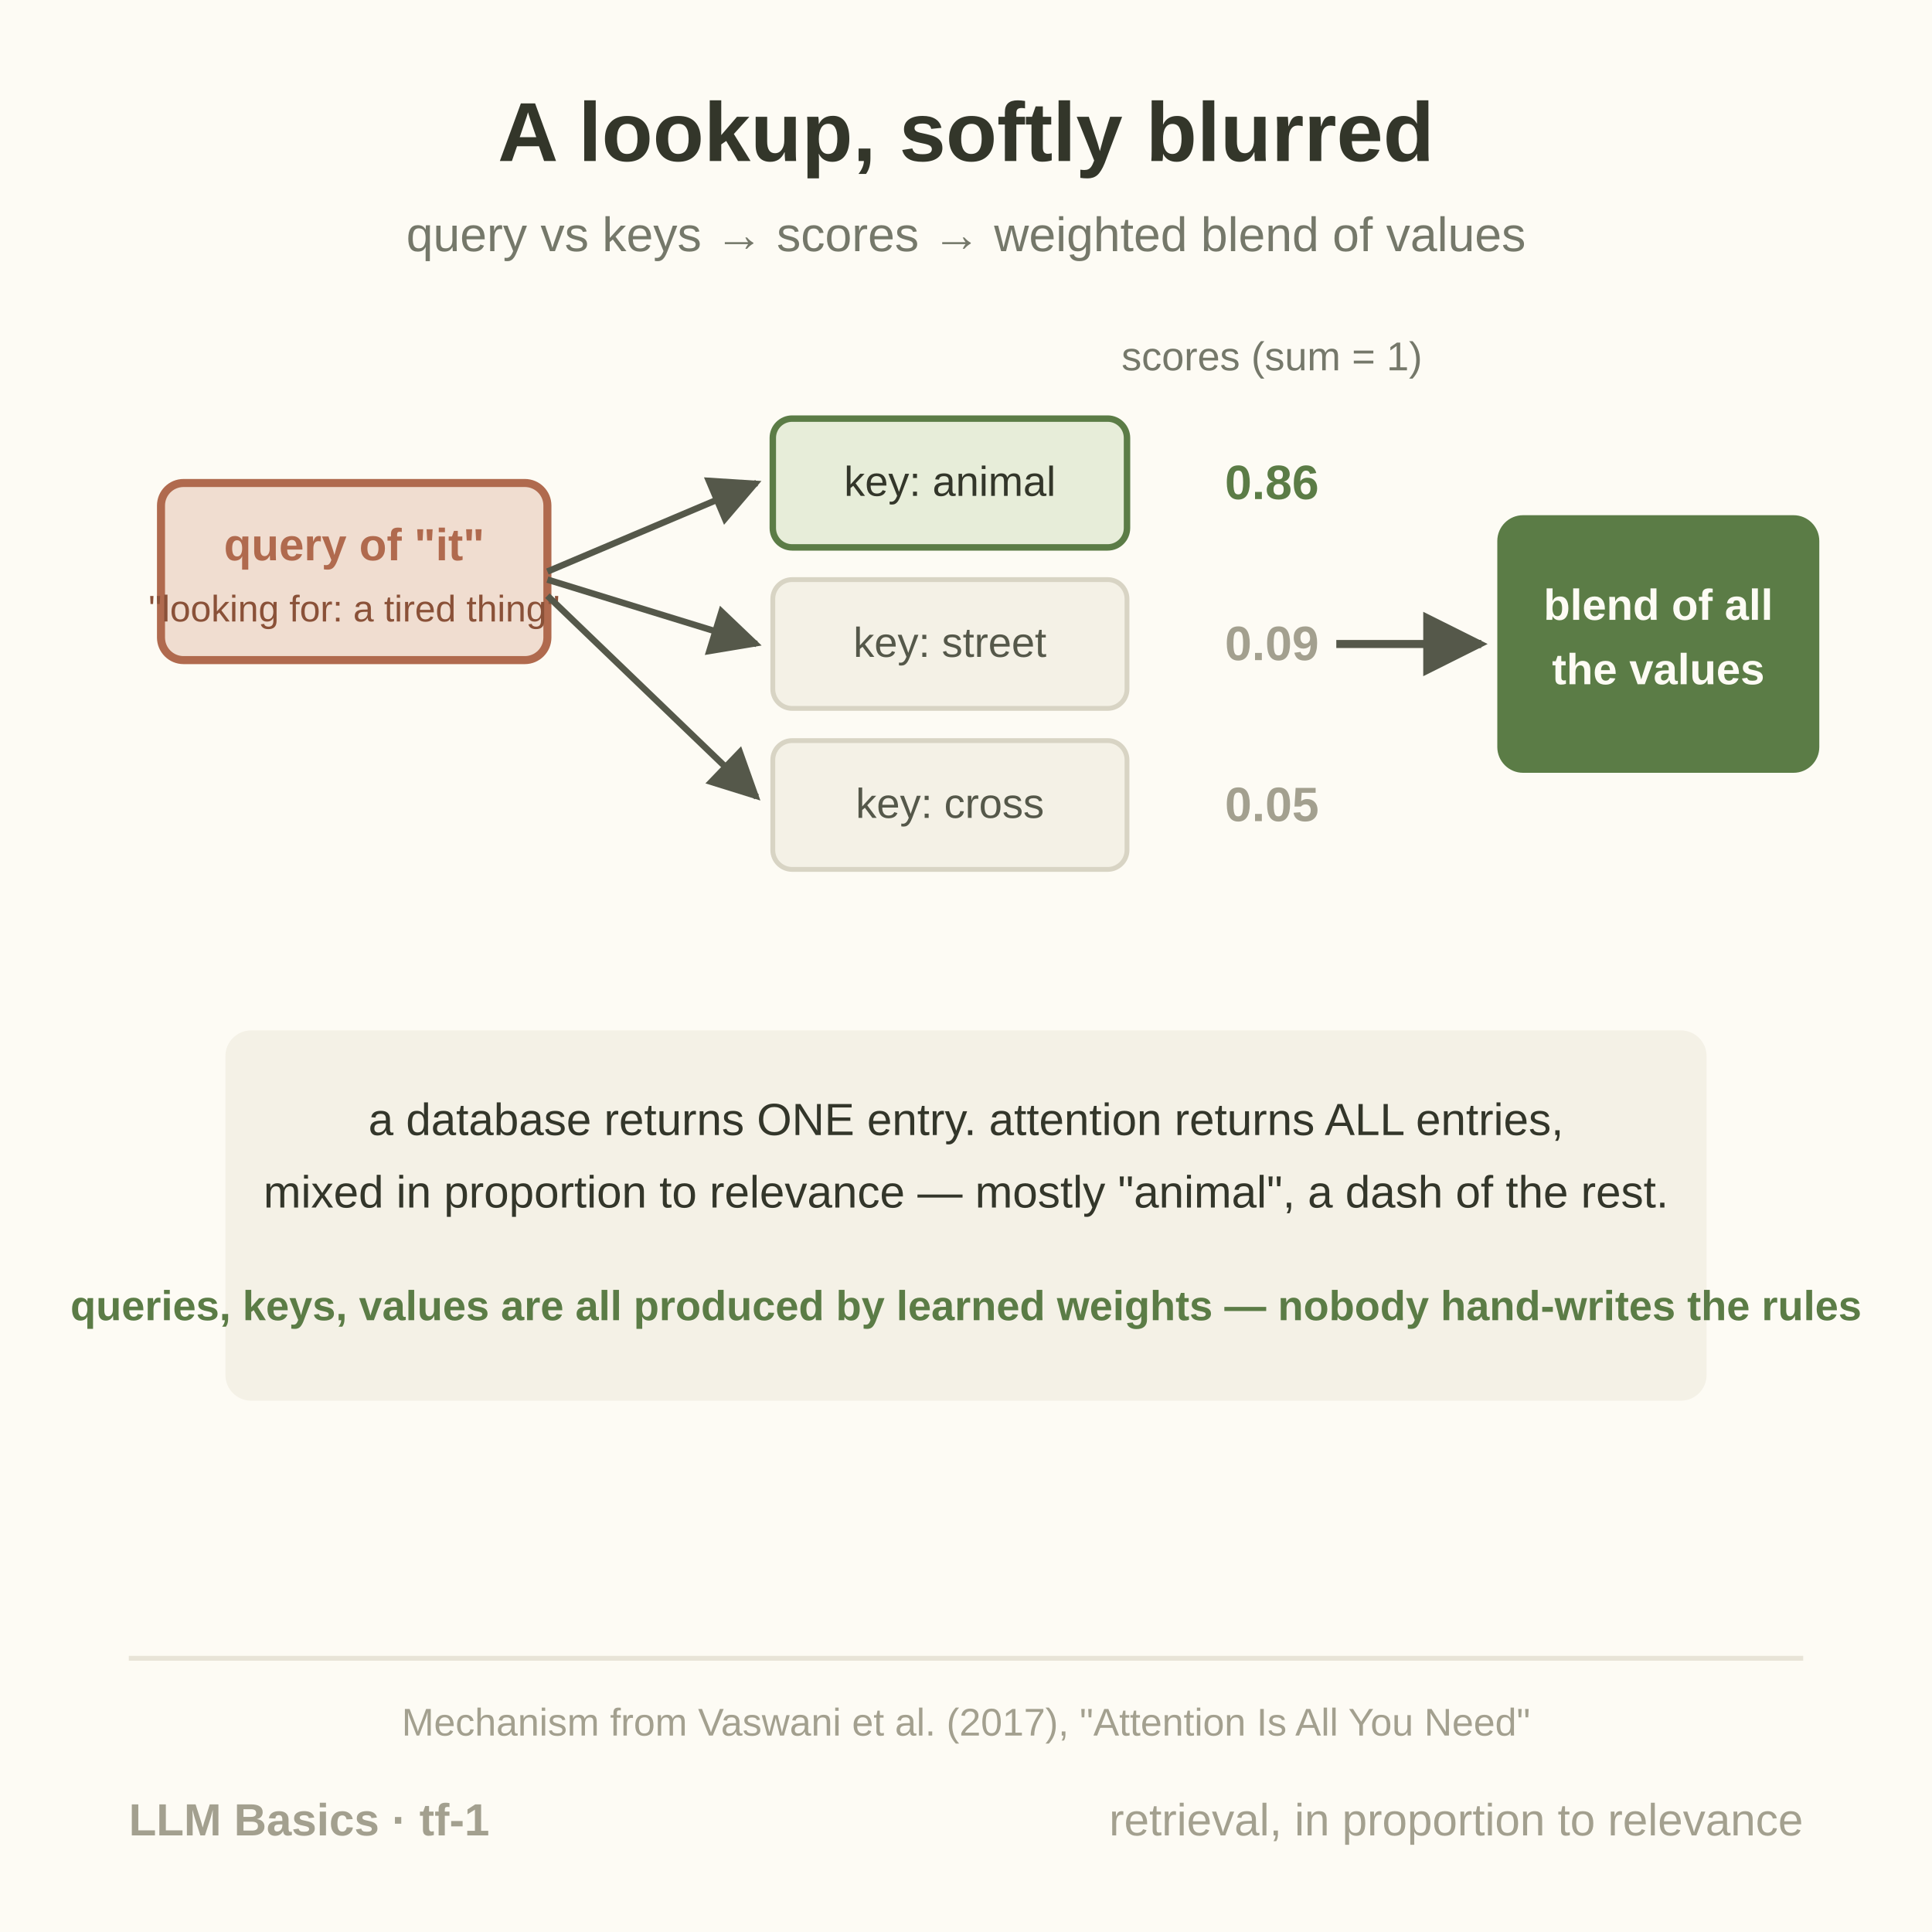
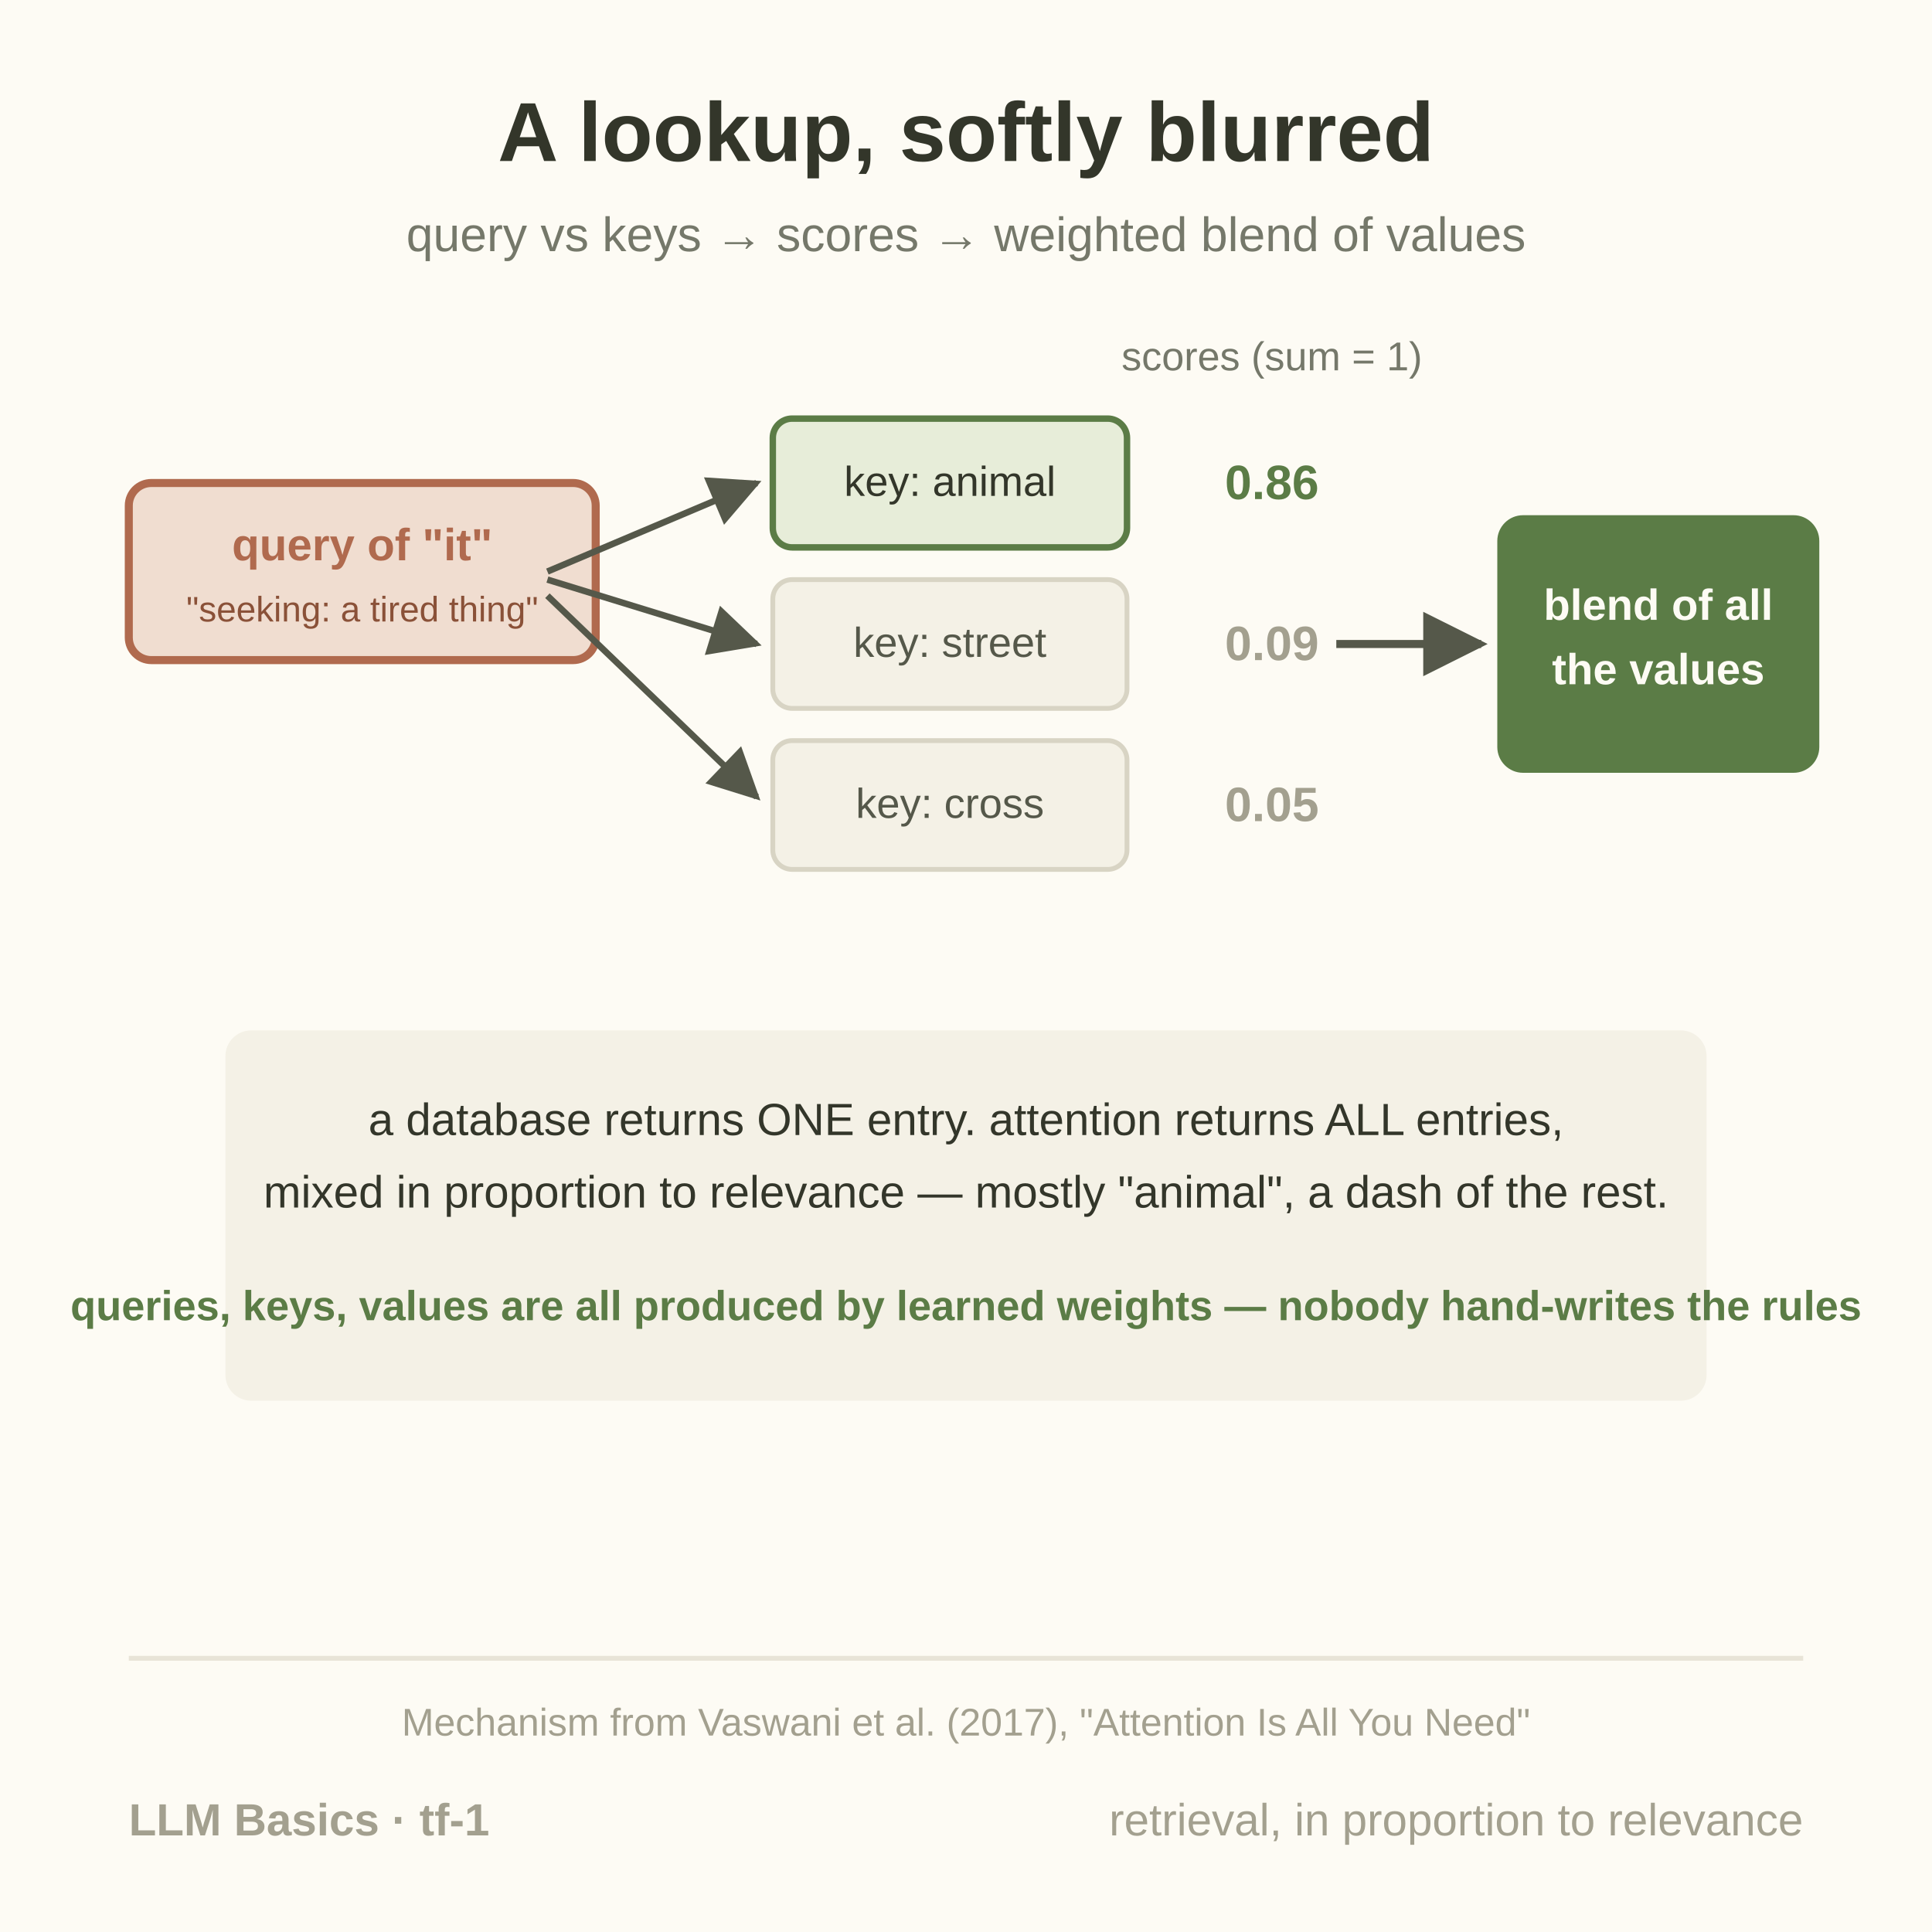
<svg xmlns="http://www.w3.org/2000/svg" width="1200" height="1200" viewBox="0 0 1200 1200">
  <rect width="1200" height="1200" fill="#fdfbf4" />
  <defs>
    <marker id="a" viewBox="0 0 10 10" refX="9" refY="5" markerWidth="8" markerHeight="8" orient="auto-start-reverse">
      <path d="M 0 0 L 10 5 L 0 10 z" fill="#55584a" />
    </marker>
  </defs>
  <text x="600" y="100" text-anchor="middle" font-family="Helvetica Neue, Arial, sans-serif" font-size="52" font-weight="700" fill="#33362a">A lookup, softly blurred</text>
  <text x="600" y="156" text-anchor="middle" font-family="Helvetica Neue, Arial, sans-serif" font-size="30" fill="#75786a">query vs keys → scores → weighted blend of values</text>
  <g font-family="Helvetica Neue, Arial, sans-serif">
-     <rect x="100" y="300" width="240" height="110" rx="14" fill="#f0ddd0" stroke="#b06a4e" stroke-width="5" />
-     <text x="220" y="348" text-anchor="middle" font-size="28" font-weight="700" fill="#b06a4e">query of "it"</text>
-     <text x="220" y="386" text-anchor="middle" font-size="23" fill="#8a5138">"looking for: a tired thing"</text>
+     <rect x="80" y="300" width="290" height="110" rx="14" fill="#f0ddd0" stroke="#b06a4e" stroke-width="5" />
+     <text x="225" y="348" text-anchor="middle" font-size="28" font-weight="700" fill="#b06a4e">query of "it"</text>
+     <text x="225" y="386" text-anchor="middle" font-size="22" fill="#8a5138">"seeking: a tired thing"</text>
    <g font-size="26" text-anchor="middle">
      <rect x="480" y="260" width="220" height="80" rx="12" fill="#e7edd9" stroke="#5b7c46" stroke-width="4" />
      <text x="590" y="308" fill="#33362a">key: animal</text>
      <rect x="480" y="360" width="220" height="80" rx="12" fill="#f4f1e6" stroke="#d8d4c4" stroke-width="3" />
      <text x="590" y="408" fill="#55584a">key: street</text>
      <rect x="480" y="460" width="220" height="80" rx="12" fill="#f4f1e6" stroke="#d8d4c4" stroke-width="3" />
      <text x="590" y="508" fill="#55584a">key: cross</text>
    </g>
    <line x1="340" y1="355" x2="470" y2="300" stroke="#55584a" stroke-width="4" marker-end="url(#a)" />
    <line x1="340" y1="360" x2="470" y2="400" stroke="#55584a" stroke-width="4" marker-end="url(#a)" />
    <line x1="340" y1="370" x2="470" y2="495" stroke="#55584a" stroke-width="4" marker-end="url(#a)" />
    <g font-size="30" font-weight="700" text-anchor="middle">
      <text x="790" y="310" fill="#5b7c46">0.86</text>
      <text x="790" y="410" fill="#a3a08f">0.09</text>
      <text x="790" y="510" fill="#a3a08f">0.05</text>
    </g>
    <text x="790" y="230" text-anchor="middle" font-size="25" fill="#75786a">scores (sum = 1)</text>
    <line x1="830" y1="400" x2="920" y2="400" stroke="#55584a" stroke-width="5" marker-end="url(#a)" />
    <rect x="930" y="320" width="200" height="160" rx="16" fill="#5b7c46" />
    <text x="1030" y="385" text-anchor="middle" font-size="27" font-weight="700" fill="#fdfbf4">blend of all</text>
    <text x="1030" y="425" text-anchor="middle" font-size="27" font-weight="700" fill="#fdfbf4">the values</text>
    <rect x="140" y="640" width="920" height="230" rx="16" fill="#f4f1e6" />
    <text x="600" y="705" text-anchor="middle" font-size="28" fill="#33362a">a database returns ONE entry. attention returns ALL entries,</text>
    <text x="600" y="750" text-anchor="middle" font-size="28" fill="#33362a">mixed in proportion to relevance — mostly "animal", a dash of the rest.</text>
    <text x="600" y="820" text-anchor="middle" font-size="26" font-weight="700" fill="#5b7c46">queries, keys, values are all produced by learned weights — nobody hand-writes the rules</text>
  </g>
  <line x1="80" y1="1030" x2="1120" y2="1030" stroke="#e8e4d7" stroke-width="3" />
  <text x="600" y="1078" text-anchor="middle" font-family="Helvetica Neue, Arial, sans-serif" font-size="24" fill="#a3a08f">Mechanism from Vaswani et al. (2017), "Attention Is All You Need"</text>
  <text x="80" y="1140" font-family="Helvetica Neue, Arial, sans-serif" font-size="28" font-weight="600" fill="#a3a08f">LLM Basics · tf-1</text>
  <text x="1120" y="1140" text-anchor="end" font-family="Helvetica Neue, Arial, sans-serif" font-size="28" fill="#a3a08f">retrieval, in proportion to relevance</text>
</svg>
